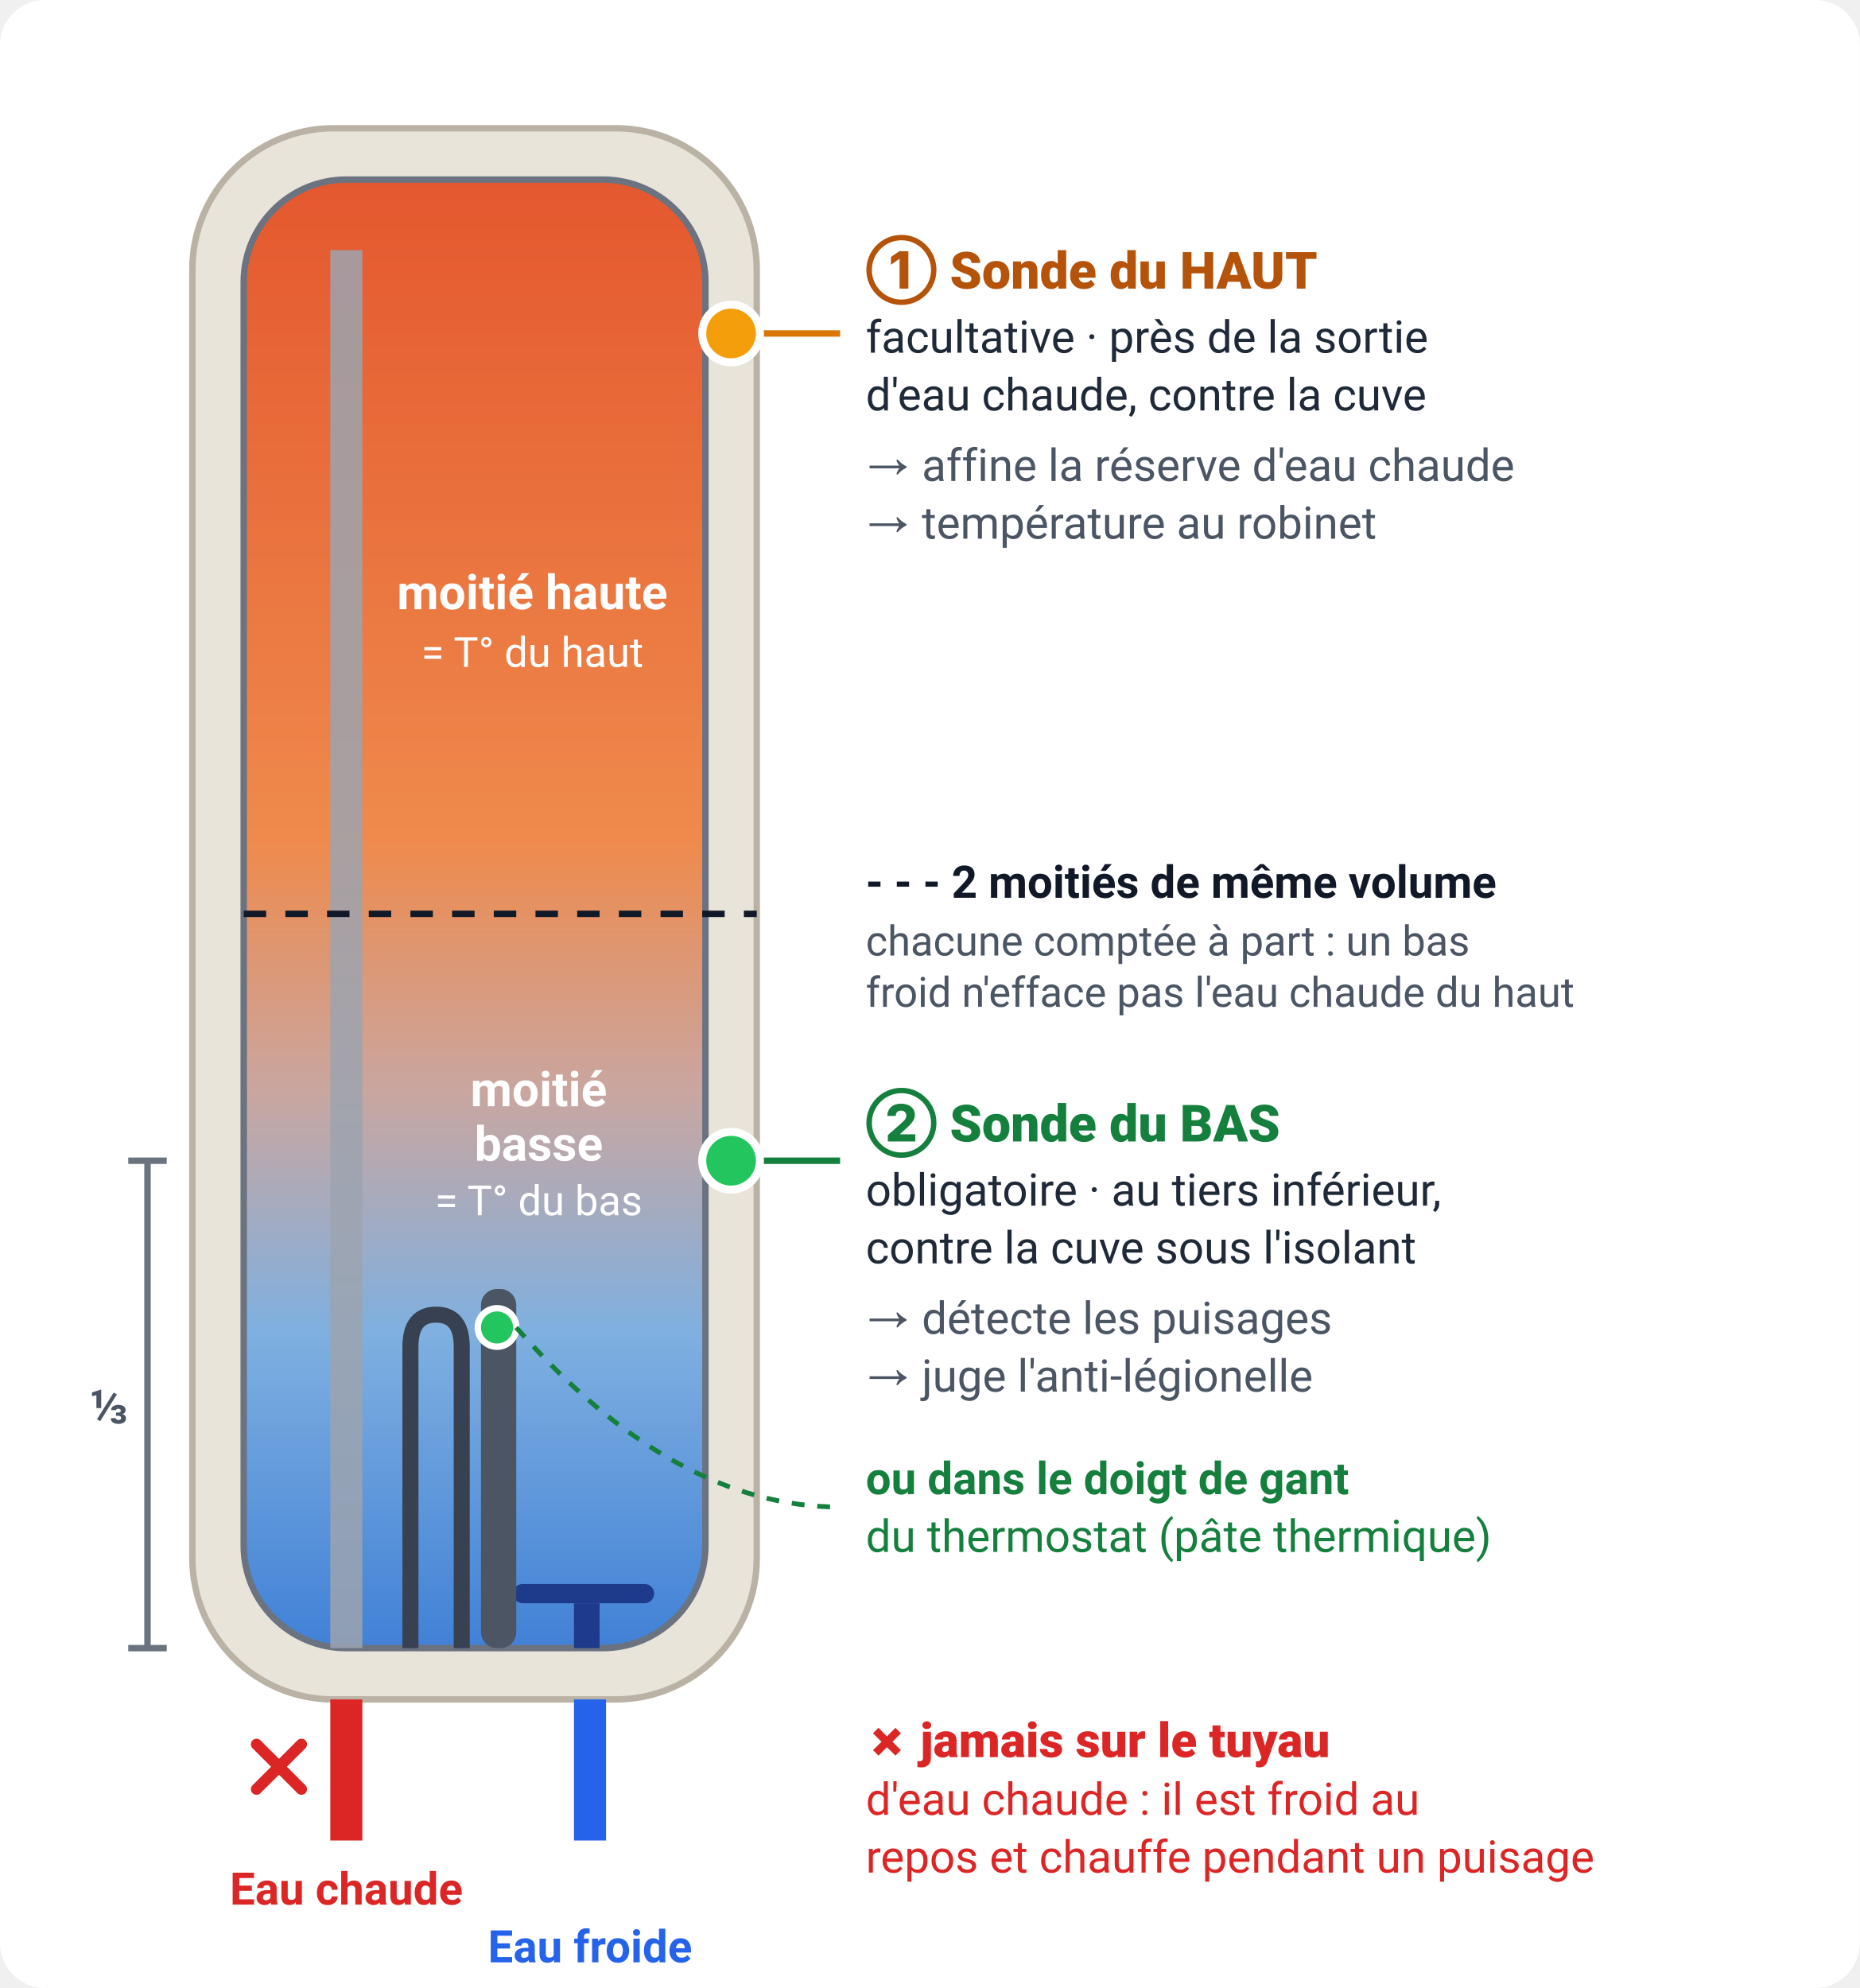
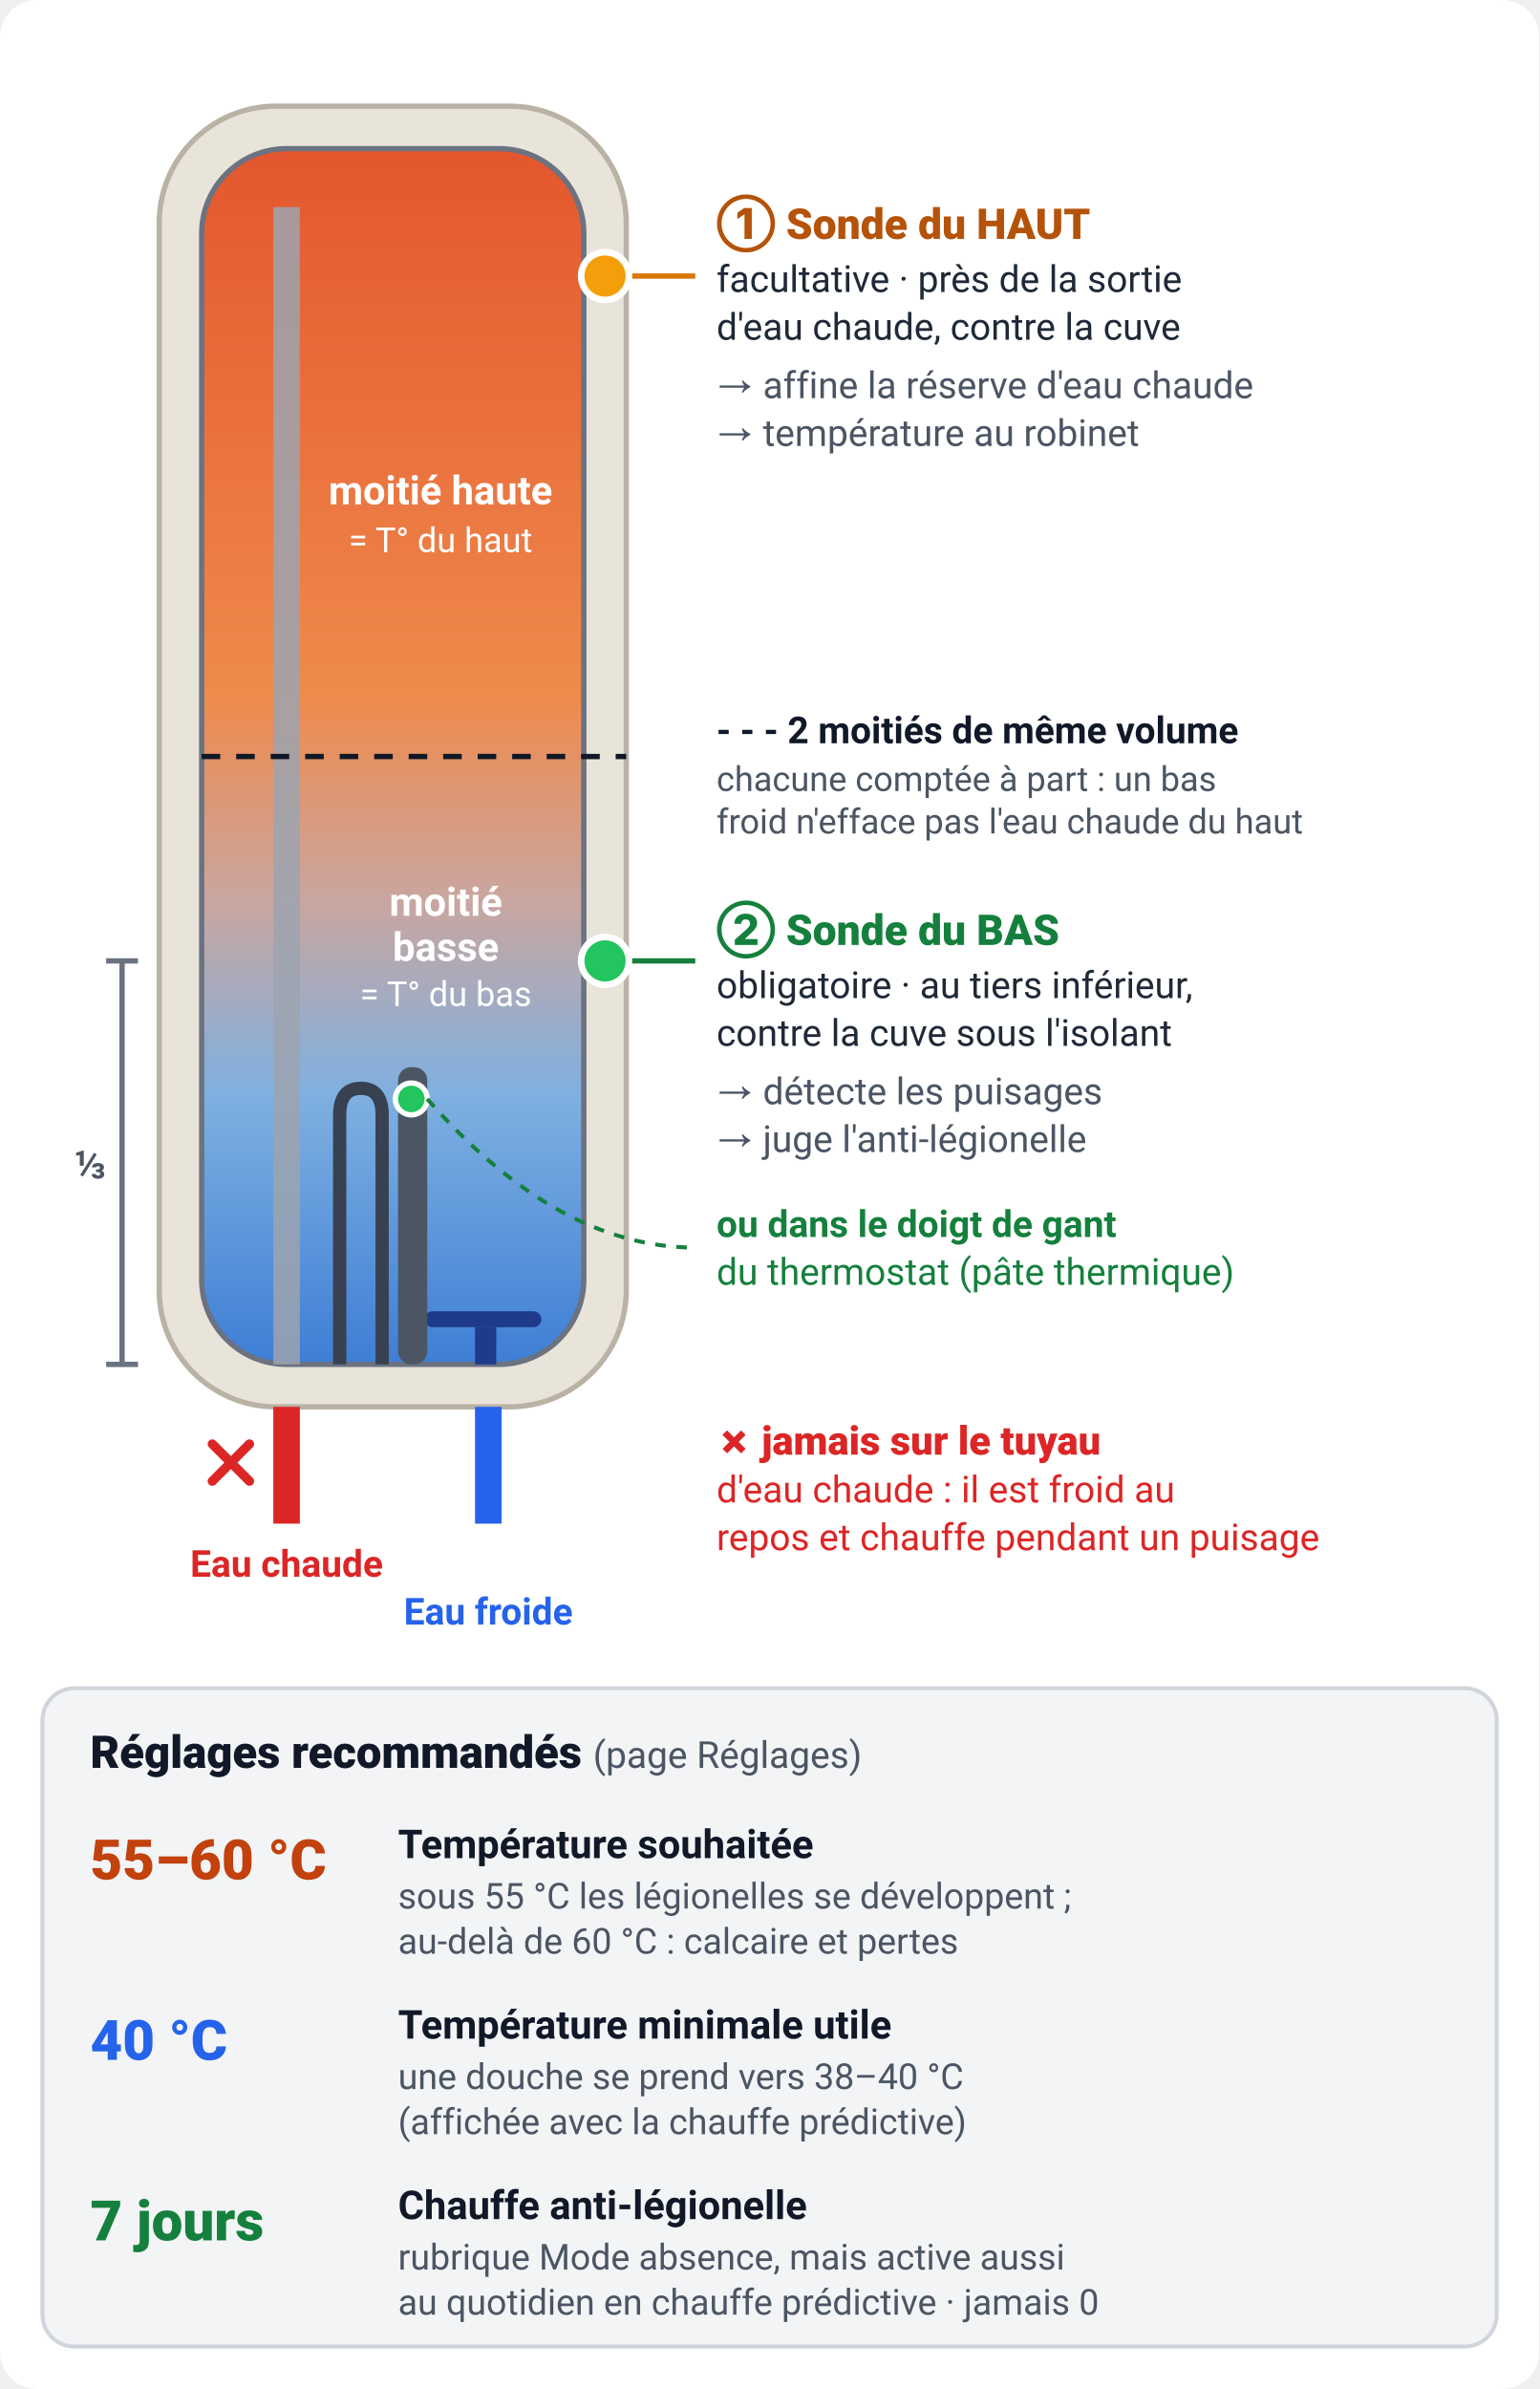
- <svg xmlns="http://www.w3.org/2000/svg" viewBox="0 0 580 620" width="580" height="620" font-family="-apple-system, 'Segoe UI', Roboto, Helvetica, Arial, sans-serif">
+ <svg xmlns="http://www.w3.org/2000/svg" viewBox="0 0 580 900" width="580" height="900" font-family="-apple-system, 'Segoe UI', Roboto, Helvetica, Arial, sans-serif">
  <defs>
    <linearGradient id="eau" x1="0" y1="0" x2="0" y2="1">
      <stop offset="0" stop-color="#e4572e" />
      <stop offset="0.45" stop-color="#ef8a4c" />
      <stop offset="0.62" stop-color="#c9a6a0" />
      <stop offset="0.78" stop-color="#7fb0e0" />
      <stop offset="1" stop-color="#3f7fd6" />
    </linearGradient>
  </defs>
-   <rect x="0" y="0" width="580" height="620" rx="14" fill="#ffffff" />
+   <rect x="0" y="0" width="580" height="900" rx="14" fill="#ffffff" />
  <rect x="60" y="40" width="176" height="490" rx="44" fill="#e9e4da" stroke="#b9b2a5" stroke-width="2" />
  <rect x="76" y="56" width="144" height="458" rx="32" fill="url(#eau)" stroke="#6b7280" stroke-width="2" />
  <rect x="103" y="78" width="10" height="436" fill="#9ca3af" opacity="0.85" />
  <rect x="160" y="494" width="44" height="6" rx="3" fill="#1e3a8a" />
  <rect x="179" y="500" width="8" height="14" fill="#1e3a8a" />
  <path d="M128 514 V420 Q128 410 136 410 Q144 410 144 420 V514" fill="none" stroke="#374151" stroke-width="5" />
  <rect x="150" y="402" width="11" height="112" rx="5" fill="#4b5563" />
  <rect x="103" y="530" width="10" height="44" fill="#dc2626" />
  <rect x="179" y="530" width="10" height="44" fill="#2563eb" />
  <text x="108" y="594" font-size="14" font-weight="700" fill="#dc2626" text-anchor="middle">Eau chaude</text>
  <text x="184" y="612" font-size="14" font-weight="700" fill="#2563eb" text-anchor="middle">Eau froide</text>
  <g stroke="#dc2626" stroke-width="3.5" stroke-linecap="round">
    <line x1="80" y1="544" x2="94" y2="558" />
    <line x1="94" y1="544" x2="80" y2="558" />
  </g>
  <line x1="76" y1="285" x2="236" y2="285" stroke="#111827" stroke-width="2" stroke-dasharray="7 6" />
  <text x="166" y="190" font-size="15" font-weight="700" fill="#ffffff" text-anchor="middle">moitié haute</text>
  <text x="166" y="208" font-size="13" fill="#ffffff" text-anchor="middle">= T° du haut</text>
  <text x="168" y="345" font-size="15" font-weight="700" fill="#ffffff" text-anchor="middle">moitié</text>
  <text x="168" y="362" font-size="15" font-weight="700" fill="#ffffff" text-anchor="middle">basse</text>
  <text x="168" y="379" font-size="13" fill="#ffffff" text-anchor="middle">= T° du bas</text>
  <path d="M46 362 V514" stroke="#6b7280" stroke-width="2" />
  <path d="M40 362 H52 M40 514 H52" stroke="#6b7280" stroke-width="2" />
  <text x="34" y="444" font-size="15" font-weight="700" fill="#4b5563" text-anchor="middle">⅓</text>
  <line x1="228" y1="104" x2="262" y2="104" stroke="#d97706" stroke-width="2" />
  <circle cx="228" cy="104" r="9" fill="#f59e0b" stroke="#ffffff" stroke-width="2.5" />
  <text x="270" y="90" font-size="16" font-weight="800" fill="#b45309">① Sonde du HAUT</text>
  <text x="270" y="110" font-size="14" fill="#1f2937">facultative · près de la sortie</text>
  <text x="270" y="128" font-size="14" fill="#1f2937">d'eau chaude, contre la cuve</text>
  <text x="270" y="150" font-size="14" fill="#4b5563">→ affine la réserve d'eau chaude</text>
  <text x="270" y="168" font-size="14" fill="#4b5563">→ température au robinet</text>
  <text x="270" y="280" font-size="14" font-weight="700" fill="#111827">- - - 2 moitiés de même volume</text>
  <text x="270" y="298" font-size="13" fill="#4b5563">chacune comptée à part : un bas</text>
  <text x="270" y="314" font-size="13" fill="#4b5563">froid n'efface pas l'eau chaude du haut</text>
  <line x1="228" y1="362" x2="262" y2="362" stroke="#15803d" stroke-width="2" />
  <circle cx="228" cy="362" r="9" fill="#22c55e" stroke="#ffffff" stroke-width="2.5" />
  <text x="270" y="356" font-size="16" font-weight="800" fill="#15803d">② Sonde du BAS</text>
  <text x="270" y="376" font-size="14" fill="#1f2937">obligatoire · au tiers inférieur,</text>
  <text x="270" y="394" font-size="14" fill="#1f2937">contre la cuve sous l'isolant</text>
  <text x="270" y="416" font-size="14" fill="#4b5563">→ détecte les puisages</text>
  <text x="270" y="434" font-size="14" fill="#4b5563">→ juge l'anti-légionelle</text>
  <circle cx="155" cy="414" r="6" fill="#22c55e" stroke="#ffffff" stroke-width="2" />
  <path d="M161 414 Q210 470 262 470" fill="none" stroke="#15803d" stroke-width="1.5" stroke-dasharray="4 4" />
  <text x="270" y="466" font-size="14" fill="#15803d" font-weight="700">ou dans le doigt de gant</text>
  <text x="270" y="484" font-size="14" fill="#15803d">du thermostat (pâte thermique)</text>
  <text x="270" y="548" font-size="15" font-weight="800" fill="#dc2626">✗ jamais sur le tuyau</text>
  <text x="270" y="566" font-size="14" fill="#dc2626">d'eau chaude : il est froid au</text>
  <text x="270" y="584" font-size="14" fill="#dc2626">repos et chauffe pendant un puisage</text>
+   <rect x="16" y="636" width="548" height="248" rx="12" fill="#f3f4f6" stroke="#d1d5db" stroke-width="1.5" />
+   <text x="34" y="666" font-size="17" font-weight="800" fill="#111827">Réglages recommandés <tspan font-size="14" font-weight="400" fill="#4b5563">(page Réglages)</tspan>
+   </text>
+   <text x="34" y="708" font-size="21" font-weight="800" fill="#c2410c">55–60 °C</text>
+   <text x="150" y="700" font-size="15" font-weight="700" fill="#111827">Température souhaitée</text>
+   <text x="150" y="719" font-size="13.5" fill="#4b5563">sous 55 °C les légionelles se développent ;</text>
+   <text x="150" y="736" font-size="13.5" fill="#4b5563">au-delà de 60 °C : calcaire et pertes</text>
+   <text x="34" y="776" font-size="21" font-weight="800" fill="#2563eb">40 °C</text>
+   <text x="150" y="768" font-size="15" font-weight="700" fill="#111827">Température minimale utile</text>
+   <text x="150" y="787" font-size="13.5" fill="#4b5563">une douche se prend vers 38–40 °C</text>
+   <text x="150" y="804" font-size="13.5" fill="#4b5563">(affichée avec la chauffe prédictive)</text>
+   <text x="34" y="844" font-size="21" font-weight="800" fill="#15803d">7 jours</text>
+   <text x="150" y="836" font-size="15" font-weight="700" fill="#111827">Chauffe anti-légionelle</text>
+   <text x="150" y="855" font-size="13.5" fill="#4b5563">rubrique Mode absence, mais active aussi</text>
+   <text x="150" y="872" font-size="13.5" fill="#4b5563">au quotidien en chauffe prédictive · jamais 0</text>
</svg>
